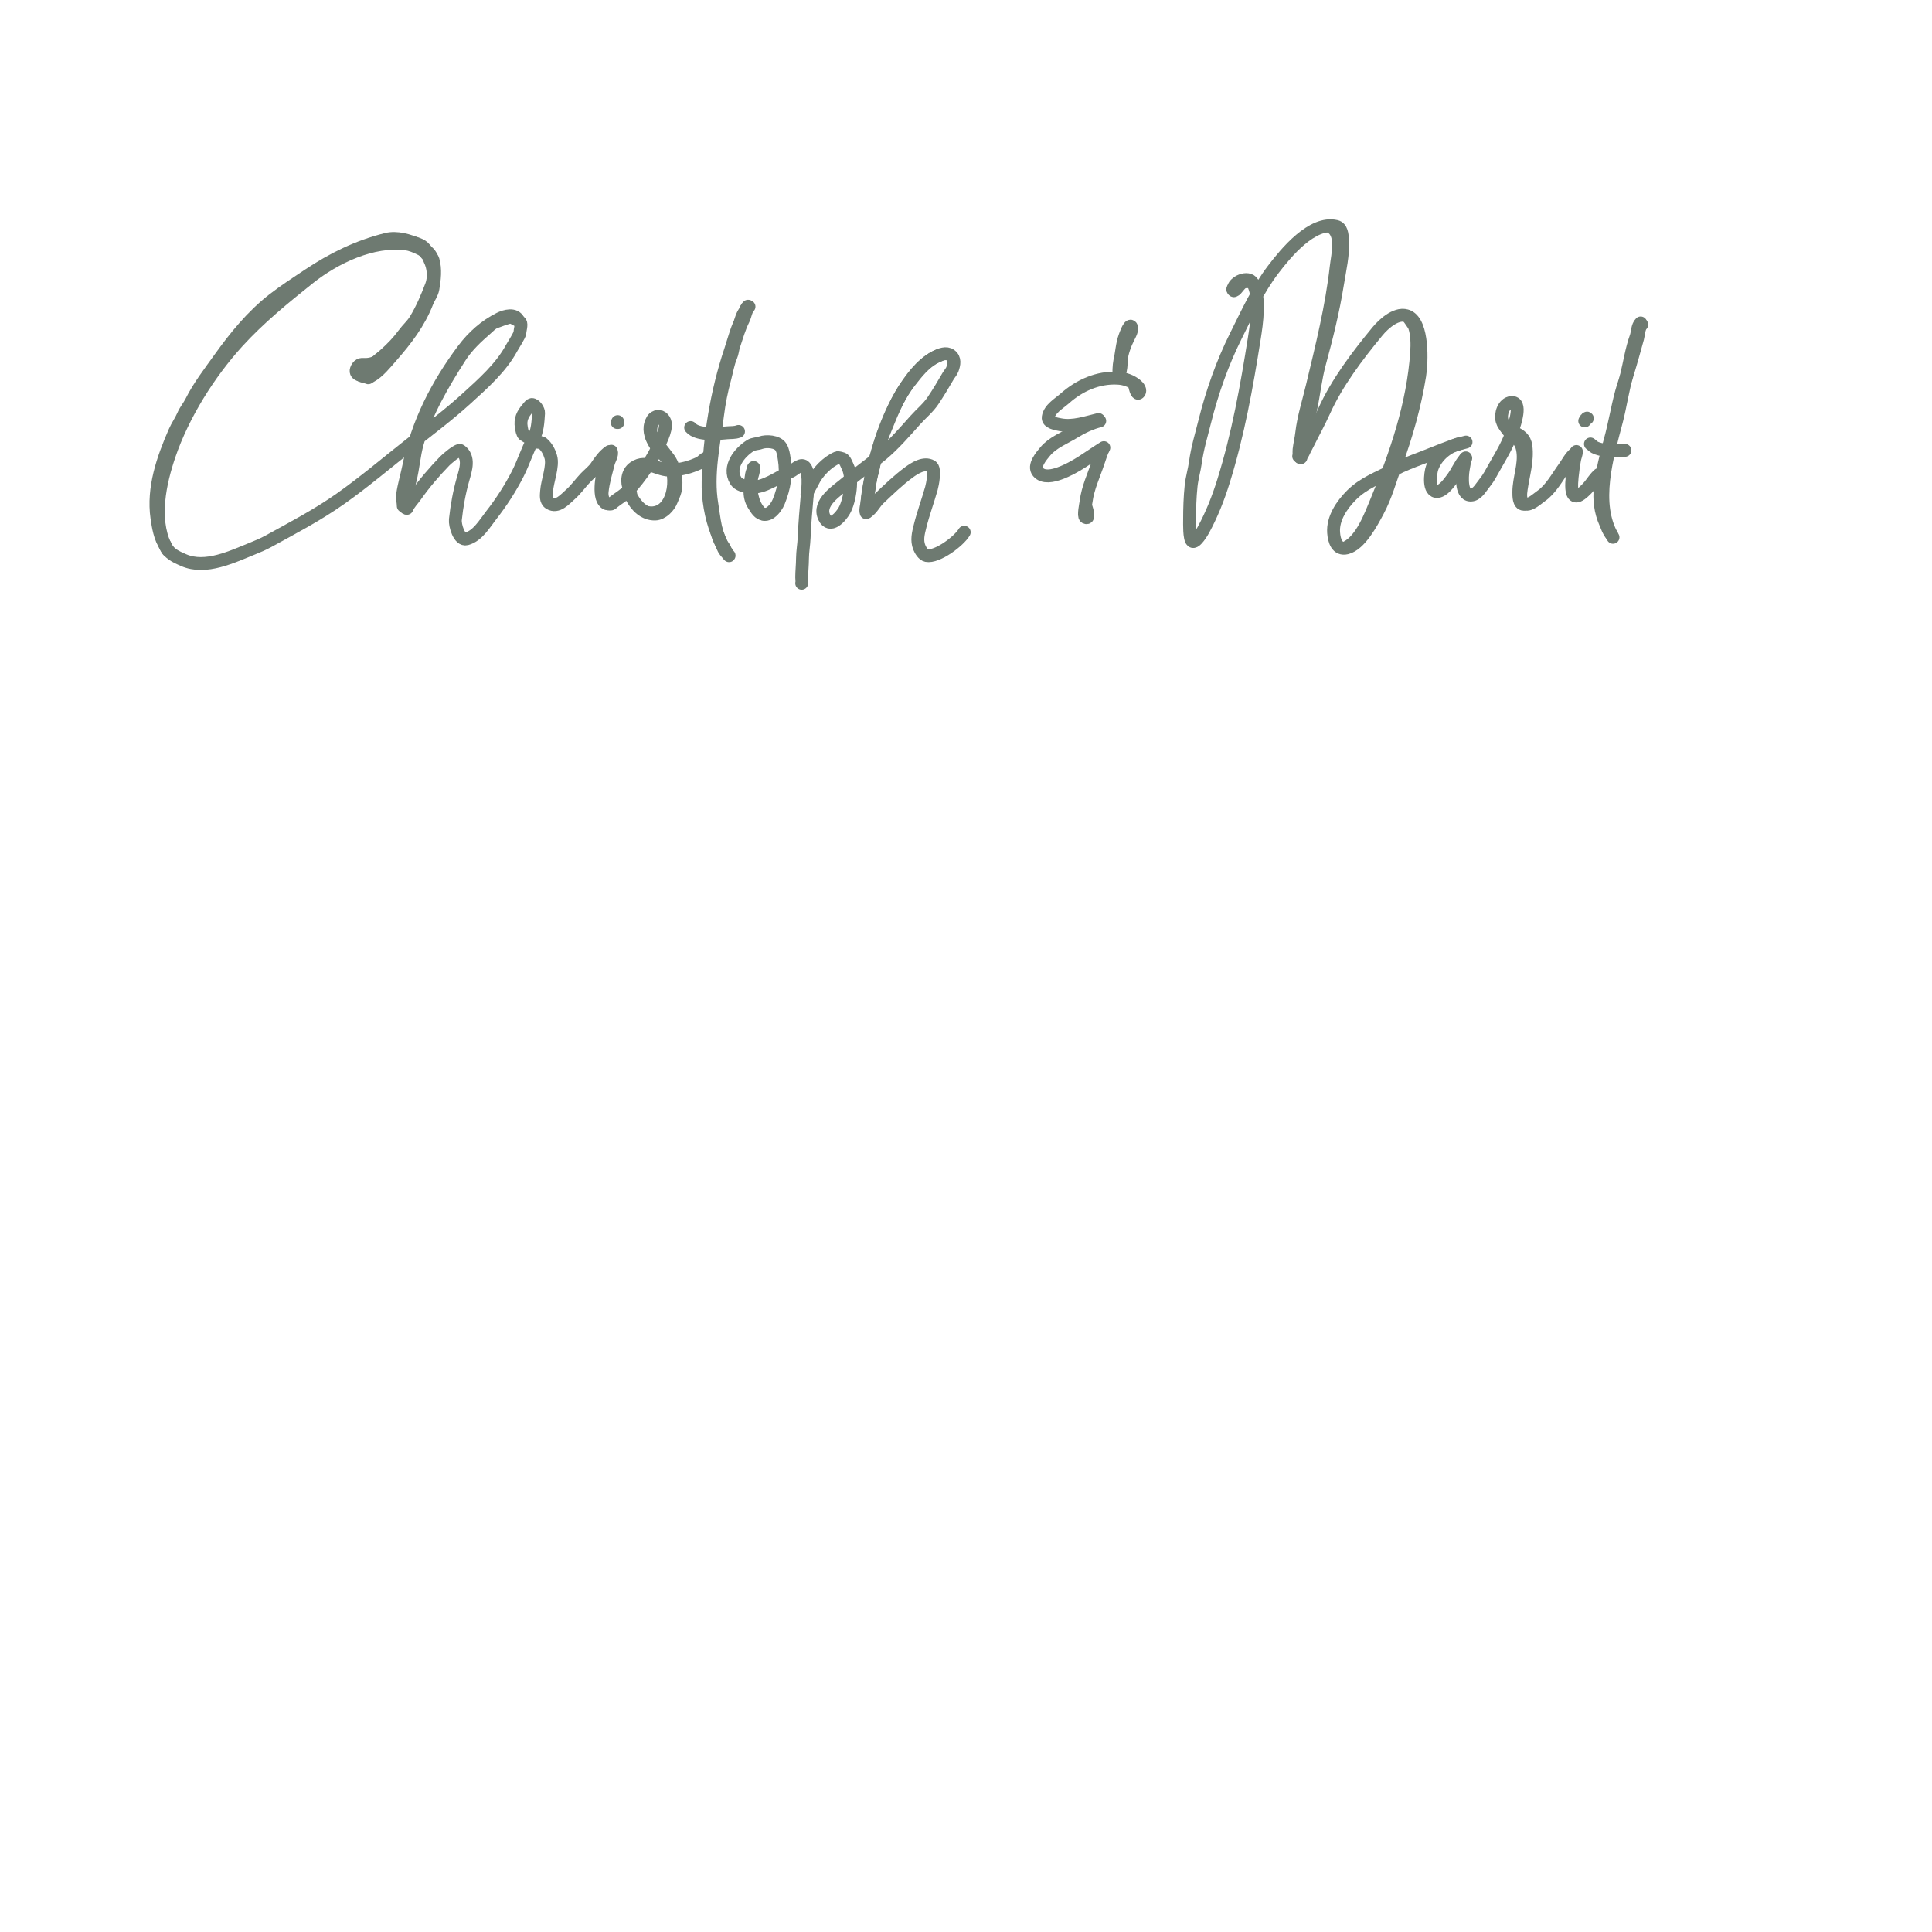
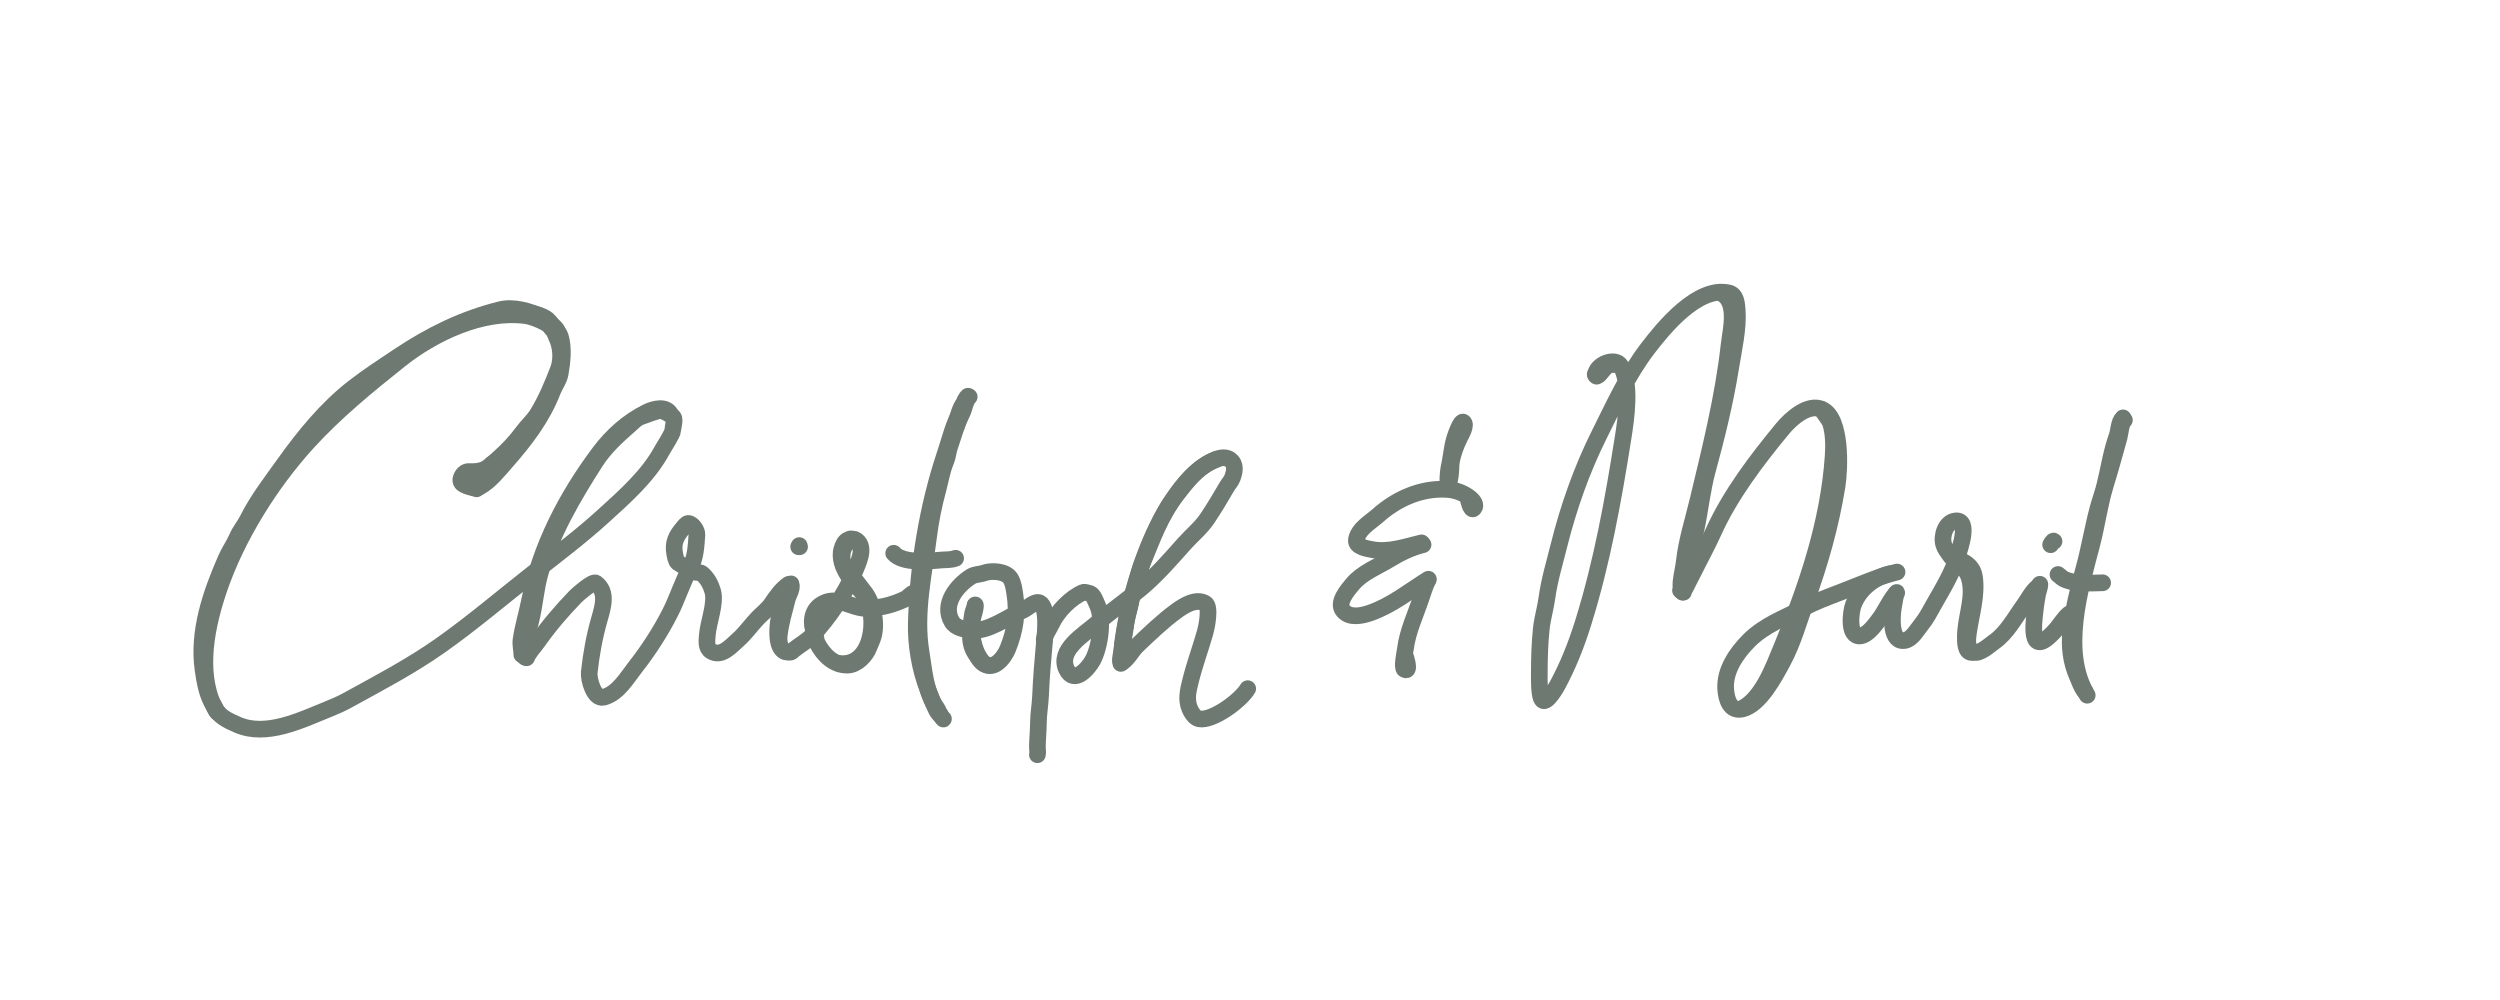
- <svg xmlns="http://www.w3.org/2000/svg" xmlns:ns1="http://vectornator.io" height="100%" stroke-miterlimit="10" style="fill-rule:nonzero;clip-rule:evenodd;stroke-linecap:round;stroke-linejoin:round;" version="1.1" viewBox="0 0 1500 1500" width="100%" xml:space="preserve">
+ <svg xmlns="http://www.w3.org/2000/svg" xmlns:ns1="http://vectornator.io" height="100%" stroke-miterlimit="10" style="fill-rule:nonzero;clip-rule:evenodd;stroke-linecap:round;stroke-linejoin:round;" version="1.1" viewBox="0 0 1500 600" width="100%" xml:space="preserve">
  <g id="Layer-2" ns1:layerName="Layer 2">
    <path d="M287.615 292.239C293.907 288.89 299.183 282.118 303.796 276.864C315.136 263.947 325.328 250.712 331.547 234.646C332.906 231.134 335.452 227.954 336.11 224.162C337.331 217.13 338.305 208.903 336.212 201.931C334.429 195.992 321.2 190.173 315.628 189.416C289.349 185.849 259.892 199.993 239.917 215.89C220.647 231.227 201.089 247.241 184.471 265.49C162.343 289.79 142.1 322.051 131.414 353.398C124.082 374.906 118.295 402.208 128.174 423.543C131.103 429.871 136.512 432.247 142.561 434.88C159.757 442.365 180.365 432.17 196.368 425.734C200.417 424.105 204.455 422.392 208.285 420.286C227.236 409.864 246.298 399.927 264.079 387.407C283.158 373.974 300.818 358.846 319.184 344.453C333.726 333.057 348.328 322.064 362.008 309.627C374.965 297.848 388.997 285.524 397.327 270.044C398.48 267.901 403.57 260.219 403.627 258.337C403.685 256.39 405.176 251.933 404.01 250.277C403.309 249.281 397.606 246.174 396.485 246.227C394.282 246.33 386.594 249.236 384.331 250.11C381.656 251.143 379.769 253.31 377.665 255.15C370.046 261.81 362.721 268.551 357.176 277.193C343.917 297.859 330.709 320.426 324.008 344.173C321.384 353.473 320.825 363.255 318.484 372.472C316.721 379.414 315.207 387.292 314.996 394.318" fill="none" fill-rule="evenodd" opacity="1" stroke="#6e7a71" stroke-linecap="round" stroke-linejoin="round" stroke-width="10" />
    <path d="M315.946 394.668C317.43 391.025 320.382 388.204 322.616 385.031C329.539 375.2 337.069 366.474 345.329 357.908C346.679 356.507 355.747 348.531 357.536 349.84C364.877 355.212 361.527 364.85 359.523 371.924C356.561 382.379 354.716 392.68 353.543 403.459C353.107 407.459 356.353 419.873 362.243 418.326C370.921 416.048 376.268 406.526 381.36 400.033C389.176 390.067 396.371 378.925 402.099 367.645C406.479 359.022 409.265 349.739 413.89 341.221C417.368 334.816 417.695 327.637 418.149 320.652C418.295 318.417 415.481 314.085 412.938 314.069C411.779 314.061 410.399 316.105 409.734 316.881C405.791 321.483 403.694 325.616 404.743 331.663C405.032 333.326 405.456 336.509 406.772 337.636C407.571 338.321 416.573 343.195 417.477 343.368C418.659 343.595 420.205 343.324 421.248 344.218C424.46 346.97 426.41 350.633 427.615 354.703C429.728 361.834 424.868 373.704 424.381 381.181C424.171 384.407 423.419 388.687 426.683 390.696C432.912 394.532 438.679 387.542 442.836 383.892C447.317 379.959 450.644 375.03 454.661 370.865C457.202 368.23 460.942 365.32 462.977 362.242C465.658 358.186 468.944 353.508 473.2 350.621" fill="none" fill-rule="evenodd" opacity="1" stroke="#6e7a71" stroke-linecap="round" stroke-linejoin="round" stroke-width="10" />
    <path d="M474.622 350.338C475.648 353.091 473.048 356.841 472.388 359.44C470.513 366.821 468.326 373.858 467.501 381.551C467.01 386.124 468.556 392.077 474.362 391.27C475.08 391.17 475.807 390.268 476.31 389.862C480.034 386.86 484.191 384.709 487.482 381.18C497.024 370.945 507.124 356.339 512.549 343.449C514.645 338.468 519.797 328.458 513.896 324.191C511.292 322.308 509.63 324.53 507.927 326.245C504.654 329.544 504.738 335.759 506.282 339.902C507.448 343.03 509.625 343.646 511.553 346.036C513.908 348.958 516.137 352.125 518.491 355.045C523.699 361.506 526.169 373.245 524.113 381.338C523.463 383.896 522.255 386.021 521.378 388.41C519.595 393.267 514.124 398.974 508.557 399.071C500.108 399.218 493.99 392.898 490.38 385.982C489.408 384.12 489.701 381.891 488.858 380.07C486.205 374.339 486.837 366.769 492.305 363.014C502.176 356.236 510.613 365.623 521.014 365.016C529.161 364.541 535.588 362.895 542.987 359.47C544.895 358.587 546.304 356.443 548.24 355.722" fill="none" fill-rule="evenodd" opacity="1" stroke="#6e7a71" stroke-linecap="round" stroke-linejoin="round" stroke-width="10" />
    <path d="M479.734 328.057L479.204 328.057L479.381 327.704L479.558 327.35L479.558 327.35" fill="none" fill-rule="evenodd" opacity="1" stroke="#6e7a71" stroke-linecap="round" stroke-linejoin="round" stroke-width="10" />
    <path d="M581.528 238.085C579.146 240.467 578.697 245.002 577.226 247.943C574.033 254.329 571.958 261.597 569.698 268.377C568.813 271.031 568.655 274.037 567.547 276.622C565.166 282.178 564.289 288.211 562.708 294.009C560.215 303.15 558.324 312.585 557.151 321.97C554.31 344.703 548.828 368.286 552.67 391.337C554.498 402.304 555.279 415.847 562.17 425.035C563.011 426.156 563.157 427.634 564.142 428.62" fill="none" fill-rule="evenodd" opacity="1" stroke="#6e7a71" stroke-linecap="round" stroke-linejoin="round" stroke-width="10" />
    <path d="M536.208 331.958C541.61 338.249 557.168 336.708 564.317 336.039C567.49 335.743 570.321 336.108 573.378 334.969" fill="none" fill-rule="evenodd" opacity="1" stroke="#6e7a71" stroke-linecap="round" stroke-linejoin="round" stroke-width="10" />
    <path d="M585.168 362.969C585.541 365.305 583.957 368.895 583.56 371.301C582.202 379.527 583.756 390.238 589.281 396.817C595.15 403.805 602.374 394.999 604.619 389.416C609.065 378.358 610.76 368.082 608.874 356.252C608.36 353.031 608.015 349.96 606.316 347.116C603.646 342.649 594.819 342.172 590.547 343.758C588.067 344.679 584.931 344.489 582.636 345.937C574.018 351.377 564.968 362.692 571.182 373.091C573.334 376.691 578.547 377.667 582.261 378.115C592.912 379.401 604.654 370.047 613.93 366.091C616.293 365.083 621.073 360.269 623.883 361.751C628.837 364.364 627.154 379.412 626.734 384.237C625.772 395.29 624.761 406.408 624.326 417.473C624.117 422.793 623.088 428.277 623.051 433.644C623.017 438.485 622.476 443.375 622.442 448.24C622.433 449.524 622.818 451.63 622.439 452.829" fill="none" fill-rule="evenodd" opacity="1" stroke="#6e7a71" stroke-linecap="round" stroke-linejoin="round" stroke-width="10" />
    <path d="M626.571 384.518C626.028 382.243 629.885 376.648 630.903 374.409C634.33 366.869 642.435 358.519 650.05 355.38C650.583 355.16 653.475 355.891 654.172 356.163C656.129 356.924 657.514 361.136 658.345 362.876C662.438 371.446 659.958 388.409 655.567 396.305C652.835 401.218 644.407 410.915 639.975 401.635C634.501 390.173 650.141 380.881 657.177 374.799C666.034 367.143 675.694 360.449 684.709 352.885C694.167 344.95 702.504 335.288 710.682 326.123C715.162 321.103 720.676 316.659 724.426 311.035C728.552 304.845 732.319 298.616 735.992 292.211C737.024 290.412 738.702 288.683 739.422 286.734C740.846 282.876 741.705 278.61 738.021 275.825C734.679 273.298 729.861 275.32 726.642 276.937C717.816 281.371 711.776 289.422 705.817 297.008C696.348 309.063 691.462 323.357 685.65 337.321C683.09 343.472 681.982 350.288 679.556 356.525C678.368 359.578 678.301 363.101 677.293 366.22C675.928 370.449 675.472 374.588 674.867 378.927C674.12 384.281 672.239 390.116 673.518 395.471" fill="none" fill-rule="evenodd" opacity="1" stroke="#6e7a71" stroke-linecap="round" stroke-linejoin="round" stroke-width="10" />
    <path d="M673.411 397.37C676.983 394.998 679.245 390.183 682.407 387.187C689.794 380.188 697.484 372.739 705.714 366.717C710.274 363.381 717.502 358.766 723.136 361.999C726.5 363.929 723.959 376.297 723.128 379.231C720.341 389.074 716.795 398.566 714.347 408.457C712.959 414.062 711.541 419.36 713.729 424.919C714.611 427.158 716.782 430.77 719.327 431.284C727.59 432.952 744.715 420.009 748.622 413.199" fill="none" fill-rule="evenodd" opacity="1" stroke="#6e7a71" stroke-linecap="round" stroke-linejoin="round" stroke-width="10" />
    <path d="M285.88 293.309C282.692 292.772 279.897 288.337 283.384 285.855C285.35 284.456 287.848 284.082 289.775 282.711C292.941 280.457 296.084 277.752 299.024 275.124C304.42 270.303 309.418 265.093 313.648 259.299C316.366 255.574 320.091 252.356 322.523 248.367C327.708 239.858 331.515 230.762 334.998 221.628C337.307 215.572 336.65 207.493 333.663 201.708C332.665 199.775 332.817 197.762 330.822 196.306" fill="none" fill-rule="evenodd" opacity="1" stroke="#6e7a71" stroke-linecap="round" stroke-linejoin="round" stroke-width="10" />
    <path d="M295.026 278.538C292.672 281.841 286.852 283.154 283.007 282.952C281.825 282.89 280.429 282.809 279.314 283.4C278.081 284.055 277.048 285.639 276.653 286.93C275.244 291.524 282.274 292.066 285.307 291.557" fill="none" fill-rule="evenodd" opacity="1" stroke="#6e7a71" stroke-linecap="round" stroke-linejoin="round" stroke-width="10" />
    <path d="M280.834 289.396C278.567 289.777 281.637 291.025 282.433 291.269C282.776 291.374 280.028 290.641 280.045 291.327C280.056 291.797 282.664 292.328 283.059 292.448" fill="none" fill-rule="evenodd" opacity="1" stroke="#6e7a71" stroke-linecap="round" stroke-linejoin="round" stroke-width="10" />
    <path d="M125.107 424.227" fill="none" fill-rule="evenodd" opacity="1" stroke="#6e7a71" stroke-linecap="round" stroke-linejoin="round" stroke-width="10" />
    <path d="M331.151 195.641" fill="none" fill-rule="evenodd" opacity="1" stroke="#6e7a71" stroke-linecap="round" stroke-linejoin="round" stroke-width="10" />
    <path d="M313.098 392.834C313.098 389.902 312.179 386.933 312.614 383.881C313.691 376.344 315.973 369.025 317.454 361.62C324.118 328.297 339.525 298.397 359.799 271.364C367.28 261.39 376.779 252.954 387.868 247.409C392.132 245.277 399.693 243.232 402.386 248.619" fill="none" fill-rule="evenodd" opacity="1" stroke="#6e7a71" stroke-linecap="round" stroke-linejoin="round" stroke-width="10" />
    <path d="M473.078 352.202C473.078 352.033 472.061 354.96 471.797 355.883C471.045 358.516 469.922 361.028 469.077 363.565C467.145 369.361 463.926 387.398 470.677 390.773" fill="none" fill-rule="evenodd" opacity="1" stroke="#6e7a71" stroke-linecap="round" stroke-linejoin="round" stroke-width="10" />
    <path d="M510.638 323.481C510.478 323.048 509.49 323.63 509.104 323.772C506.791 324.623 505.796 327.131 505.136 329.333C503.503 334.791 505.949 340.524 508.749 345.091C511.456 349.506 515.826 353.11 518.749 357.404C527.414 370.134 523.352 400.288 503.65 398.093" fill="none" fill-rule="evenodd" opacity="1" stroke="#6e7a71" stroke-linecap="round" stroke-linejoin="round" stroke-width="10" />
    <path d="M566.073 431.312C566.193 431.857 565.206 430.438 564.757 429.884C563.783 428.679 562.628 427.581 561.945 426.21C559.922 422.141 558.497 418.112 556.802 413.889C551.856 401.567 549.406 386.553 549.777 373.505C550.744 339.464 556.312 304.395 567.211 271.927C569.999 263.621 572.258 253.573 576.997 246.161C578.466 243.863 578.602 239.476 580.729 237.755" fill="none" fill-rule="evenodd" opacity="1" stroke="#6e7a71" stroke-linecap="round" stroke-linejoin="round" stroke-width="10" />
    <path d="M573.2 256.377C572.724 255.641 573.847 253.313 574.074 252.495C574.995 249.178 576.112 244.701 578.298 241.974C578.724 241.444 578.595 240.593 579.281 240.151" fill="none" fill-rule="evenodd" opacity="1" stroke="#6e7a71" stroke-linecap="round" stroke-linejoin="round" stroke-width="10" />
    <path d="M584.981 363.313C584.86 364.866 583.809 366.522 583.555 368.159C582.368 375.784 580.627 385.117 585.108 391.907C587.365 395.326 588.994 398.939 593.327 399.276" fill="none" fill-rule="evenodd" opacity="1" stroke="#6e7a71" stroke-linecap="round" stroke-linejoin="round" stroke-width="10" />
    <path d="M672.477 398.036C671.633 395.804 673.184 391.138 673.334 388.838C673.803 381.661 675.373 374.156 676.994 367.124C682.308 344.076 690.096 320.461 703.133 300.59C709.815 290.403 718.223 280.025 729.821 275.641" fill="none" fill-rule="evenodd" opacity="1" stroke="#6e7a71" stroke-linecap="round" stroke-linejoin="round" stroke-width="10" />
    <path d="M130.674 427.488C129.492 426.897 129.209 424.463 128.465 423.47C124.296 417.912 122.791 408.661 121.836 401.976C118.539 378.899 126.503 356.096 135.696 335.083C137.611 330.706 140.447 326.809 142.325 322.428C143.985 318.555 146.693 315.5 148.553 311.781C154.495 299.897 162.946 289.019 170.649 278.234C182.422 261.753 195.871 245.203 212.03 232.635C220.729 225.869 229.975 219.868 239.149 213.752C258.45 200.885 277.892 191.361 300.016 185.83C308 183.834 317.816 186.594 324.724 190.048C327.09 191.231 331.458 198.485 332.558 198.485" fill="none" fill-rule="evenodd" opacity="1" stroke="#6e7a71" stroke-linecap="round" stroke-linejoin="round" stroke-width="10" />
    <path d="M317.712 188.03C321.023 187.942 327.431 190.038 329.56 192.807C330.652 194.227 331.936 195.518 333.077 196.908C333.249 197.117 334.35 199.17 334.595 199.039C334.664 199.002 334.271 198.255 334.235 198.188C333.57 196.942 332.293 195.709 331.151 194.899C330.948 194.755 330.541 194.466 330.541 194.466C330.541 194.466 331.011 194.708 331.225 194.86C332.367 195.67 332.881 196.718 333.555 197.981" fill="none" fill-rule="evenodd" opacity="1" stroke="#6e7a71" stroke-linecap="round" stroke-linejoin="round" stroke-width="10" />
  </g>
  <g id="Layer-2" ns1:layerName="Layer 2" transform="translate(750,2.5)">
    <path d="M118.981 287.859C118.348 289.213 118.816 280.295 119.374 278C120.916 271.654 121.098 264.929 123.41 258.647C123.685 257.899 126.509 249.74 128.015 250.813C130.099 252.297 126.846 258.063 126.07 259.566C123.713 264.126 120.751 271.949 120.591 277.112C120.492 280.33 120.343 284.942 118.981 287.859Z" fill="none" fill-rule="evenodd" opacity="1" stroke="#6e7a71" stroke-linecap="round" stroke-linejoin="round" stroke-width="10" />
    <path d="M106.39 346.443C105.845 346.716 103.163 354.893 102.7 356.281C99.297 366.49 94.564 376.222 93.214 387.024C93.005 388.699 90.906 398.255 92.687 399.146C96.788 401.196 93.106 390.917 92.863 390.186" fill="none" fill-rule="evenodd" opacity="1" stroke="#6e7a71" stroke-linecap="round" stroke-linejoin="round" stroke-width="10" />
    <path d="M107.036 345.044C95.698 352.084 85.314 360.525 72.609 365.084C67.687 366.851 59.975 368.766 55.941 363.952C51.874 359.1 58.691 351.419 61.575 347.949C67.332 341.021 76.693 337.539 84.161 332.902C89.973 329.293 97.245 325.875 103.832 324.305" fill="none" fill-rule="evenodd" opacity="1" stroke="#6e7a71" stroke-linecap="round" stroke-linejoin="round" stroke-width="10" />
    <path d="M102.921 323.219C93.636 325.432 83.118 329.171 73.257 327.247C70.494 326.708 63.219 325.665 63.841 321.455C64.81 314.892 72.253 310.815 76.659 306.889C88.037 296.751 102.462 290.326 117.753 291.124C123.105 291.403 128.178 293.14 132.298 296.563C133.786 297.8 136.099 300.521 134.256 302.503C132.356 304.548 131.084 297.015 130.585 296.211" fill="none" fill-rule="evenodd" opacity="1" stroke="#6e7a71" stroke-linecap="round" stroke-linejoin="round" stroke-width="10" />
  </g>
  <g id="Layer-3" ns1:layerName="Layer 3" transform="translate(650,2.5)">
    <path d="M307.425 222.362C307.425 216.302 319.128 211.462 322.463 217.02C328.853 227.67 325.619 248.934 323.848 260.155C317.943 297.548 311.205 335.002 299.906 371.159C295.801 384.293 290.857 396.883 284.274 408.952C283.879 409.677 278.147 419.808 275.568 417.658C273.202 415.686 273.589 403.814 273.589 401.235C273.589 392.369 273.848 383.537 274.776 374.721C275.43 368.509 277.298 362.493 278.14 356.319C279.613 345.517 282.819 335.029 285.461 324.462C291.062 302.061 299.068 279.243 309.403 258.572C318.345 240.689 326.459 222.524 338.688 206.533C348.316 193.943 368.745 168.91 387.363 173.291C391.738 174.32 392.032 179.768 392.31 183.382C393.169 194.552 390.114 207.393 388.353 218.405C385.066 238.944 379.974 259.483 374.502 279.546C371.315 291.232 370.11 303.537 367.576 315.36C364.997 327.399 359.464 340.478 359.464 352.757" fill="none" fill-rule="evenodd" opacity="1" stroke="#6e7a71" stroke-linecap="round" stroke-linejoin="round" stroke-width="10" />
    <path d="M360.047 352.84C359.444 352.986 361.436 350.053 361.854 349.095C363.004 346.46 364.422 344.042 365.689 341.467C369.748 333.219 374.155 325.328 377.968 316.87C388.068 294.468 403.914 273.634 419.495 254.748C424.403 248.799 435.003 239.112 443.511 243.252C455.043 248.865 453.929 278.668 452.244 289.138C448.456 312.672 441.908 335.717 433.736 358.07C429.22 370.42 425.958 382.722 419.71 394.369C415.066 403.024 406.017 420.326 395.567 422.856C388.069 424.671 385.872 417.299 385.42 411.065C384.615 399.968 391.816 389.427 399.312 381.922C408.922 372.299 420.739 368.321 432.426 362.118C439.003 358.627 446.246 355.903 453.183 353.277C464.905 348.84 475.994 343.685 488.222 340.725" fill="none" fill-rule="evenodd" opacity="1" stroke="#6e7a71" stroke-linecap="round" stroke-linejoin="round" stroke-width="10" />
    <path d="M483.721 341.802C474.236 343.977 465.378 351.182 461.94 360.632C460.457 364.709 458.53 379.983 466.293 379.043C470.791 378.498 475.285 372.052 477.766 368.741C481.225 364.126 483.591 358.289 487.234 353.98" fill="none" fill-rule="evenodd" opacity="1" stroke="#6e7a71" stroke-linecap="round" stroke-linejoin="round" stroke-width="10" />
    <path d="M488.017 353.201C488.17 352.154 487.25 355.184 487.047 356.222C486.635 358.33 486.254 360.433 485.942 362.562C485.202 367.613 484.009 383.548 493.151 381.719C497.267 380.895 500.334 375.249 502.8 372.238C505.946 368.393 507.966 364.286 510.393 359.995C515.87 350.315 521.567 341.191 524.738 330.466C525.703 327.201 532.239 309.164 523.337 310.052C517.201 310.664 514.76 319.201 516.179 324.116C519.296 334.91 533.086 331.631 534.722 343.879C536.197 354.928 532.687 366.149 531.084 377.086C530.569 380.605 529.687 387.196 534.116 388.777C537.88 390.121 543.569 384.645 546.433 382.675C554.141 377.369 559.021 367.966 564.439 360.536C566.943 357.101 569.355 352.125 572.716 349.624" fill="none" fill-rule="evenodd" opacity="1" stroke="#6e7a71" stroke-linecap="round" stroke-linejoin="round" stroke-width="10" />
    <path d="M573.909 348.062C573.909 350.298 572.704 352.577 572.426 354.805C572.183 356.745 571.678 358.638 571.482 360.603C570.87 366.719 566.292 391.597 579.708 379.213C581.128 377.902 582.676 376.353 583.888 374.898C586.306 371.997 588.55 368.271 591.44 365.863" fill="none" fill-rule="evenodd" opacity="1" stroke="#6e7a71" stroke-linecap="round" stroke-linejoin="round" stroke-width="10" />
    <path d="M582.405 322.305C581.978 321.452 580.809 323.474 580.382 324.327" fill="none" fill-rule="evenodd" opacity="1" stroke="#6e7a71" stroke-linecap="round" stroke-linejoin="round" stroke-width="10" />
    <path d="M624.635 249.576C622.364 251.732 622.278 257.054 621.493 259.877C618.881 269.271 616.31 278.712 613.42 288.032C609.715 299.981 608.202 312.256 605.046 324.308C597.858 351.758 586.65 388.52 602.324 414.637" fill="none" fill-rule="evenodd" opacity="1" stroke="#6e7a71" stroke-linecap="round" stroke-linejoin="round" stroke-width="10" />
    <path d="M623.787 248.229C621.177 250.705 621.369 255.96 620.232 259.093C616.724 268.764 615.299 279.033 612.822 288.944C611.698 293.443 610.049 297.815 608.849 302.272C605.557 314.495 603.545 327.147 600.144 339.379C596.784 351.465 593.838 363.542 592.467 376.027C591.44 385.384 592.566 394.777 596.432 403.437C597.724 406.331 598.89 410.201 601.098 412.528" fill="none" fill-rule="evenodd" opacity="1" stroke="#6e7a71" stroke-linecap="round" stroke-linejoin="round" stroke-width="10" />
    <path d="M584.801 342.206C586.75 343.595 586.977 344.471 589.604 345.479C596.09 347.969 604.782 347.337 611.589 347.171" fill="none" fill-rule="evenodd" opacity="1" stroke="#6e7a71" stroke-linecap="round" stroke-linejoin="round" stroke-width="10" />
    <path d="M519.162 328.975C518.615 328.975 519.128 329.369 519.298 329.653C520.704 331.997 522.504 333.684 524.592 335.354C529.375 339.181 531.432 341.699 532.329 347.977C533.816 358.39 529.207 369.109 529.207 379.603C529.207 382.389 529.113 388.969 533.007 388.969" fill="none" fill-rule="evenodd" opacity="1" stroke="#6e7a71" stroke-linecap="round" stroke-linejoin="round" stroke-width="10" />
    <path d="M307.178 221.948C306.893 222.171 307.65 223.389 308.121 223.221C309.329 222.791 310.294 221.398 311.108 220.407C314.554 216.214 315.036 216.239 319.944 216.138" fill="none" fill-rule="evenodd" opacity="1" stroke="#6e7a71" stroke-linecap="round" stroke-linejoin="round" stroke-width="10" />
    <path d="M358.295 351.734C358.864 353.28 358.388 348.457 358.584 346.7C359.071 342.331 360.175 338.101 360.662 333.725C361.961 322.065 366.125 308.784 368.882 297.283C376.207 266.727 383.975 235.679 387.442 204.553C388.464 195.377 393.072 178.188 382.338 173.23" fill="none" fill-rule="evenodd" opacity="1" stroke="#6e7a71" stroke-linecap="round" stroke-linejoin="round" stroke-width="10" />
    <path d="M443.022 243.177C443.027 243.454 447.696 249.479 448.267 251.215C450.27 257.297 450.321 264.859 449.882 271.264C447.149 311.147 434.047 349.608 418.893 386.182C414.027 397.926 407.385 416.2 395.588 422.391" fill="none" fill-rule="evenodd" opacity="1" stroke="#6e7a71" stroke-linecap="round" stroke-linejoin="round" stroke-width="10" />
  </g>
</svg>
